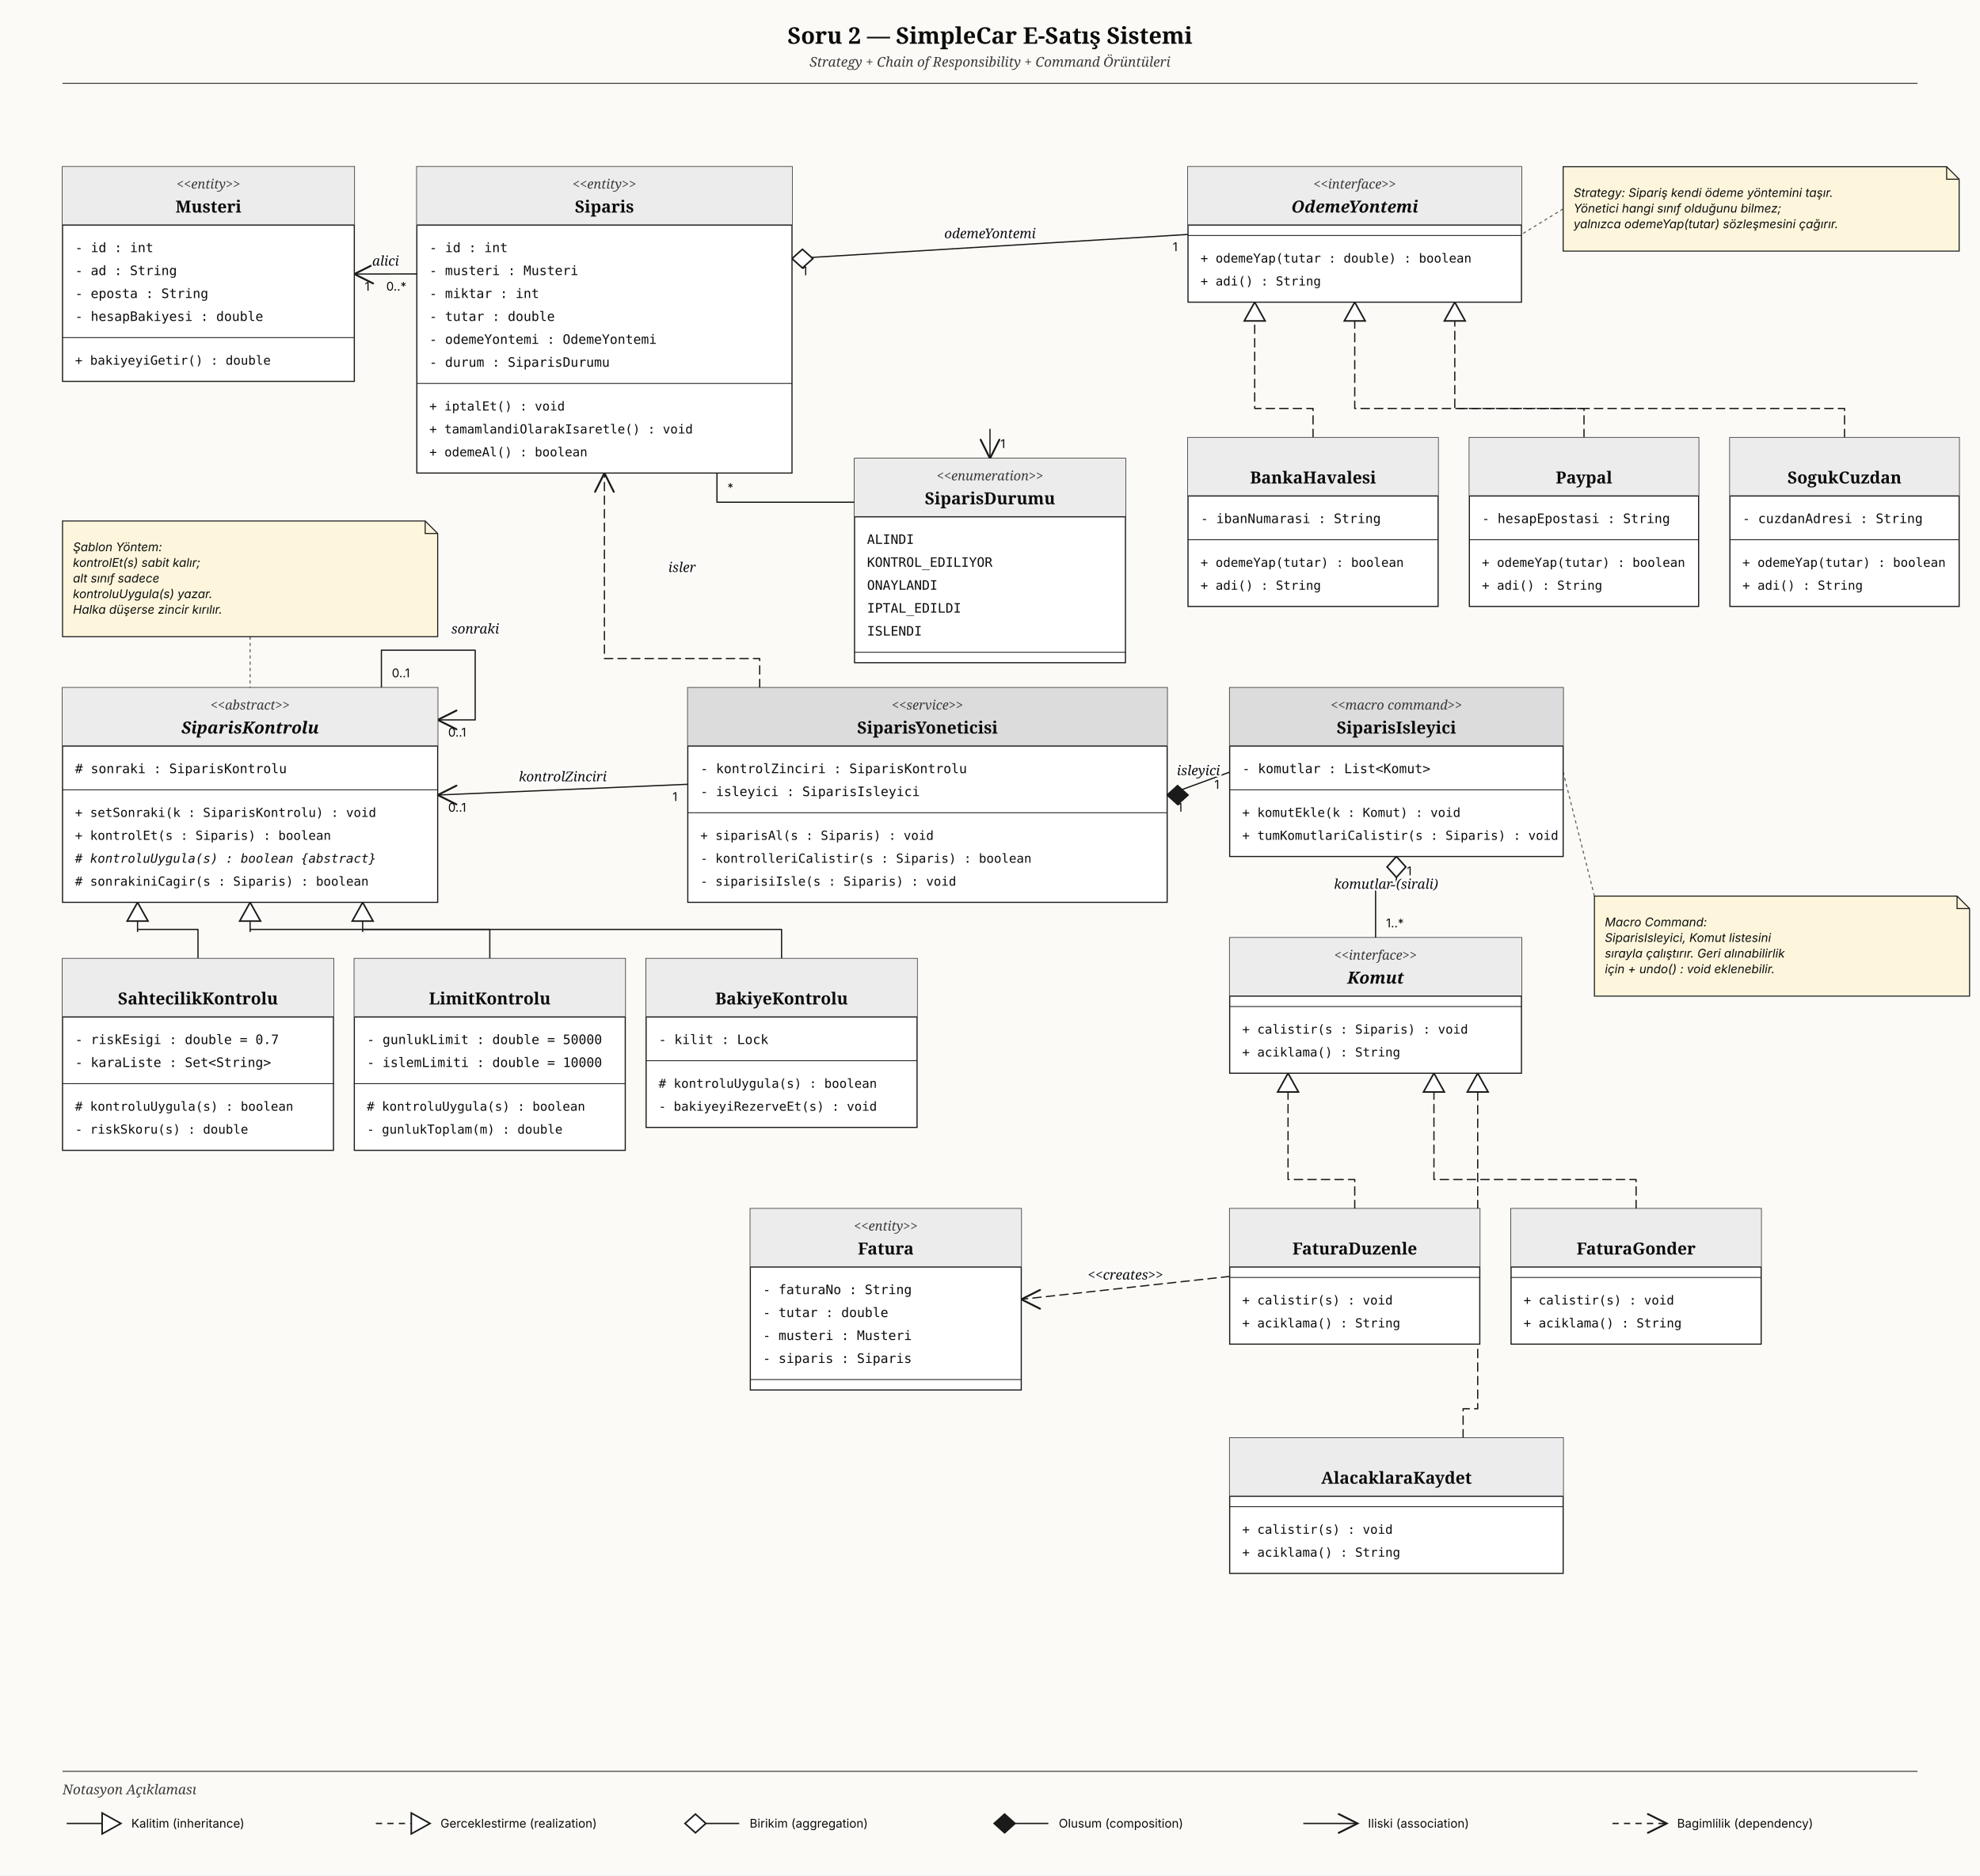
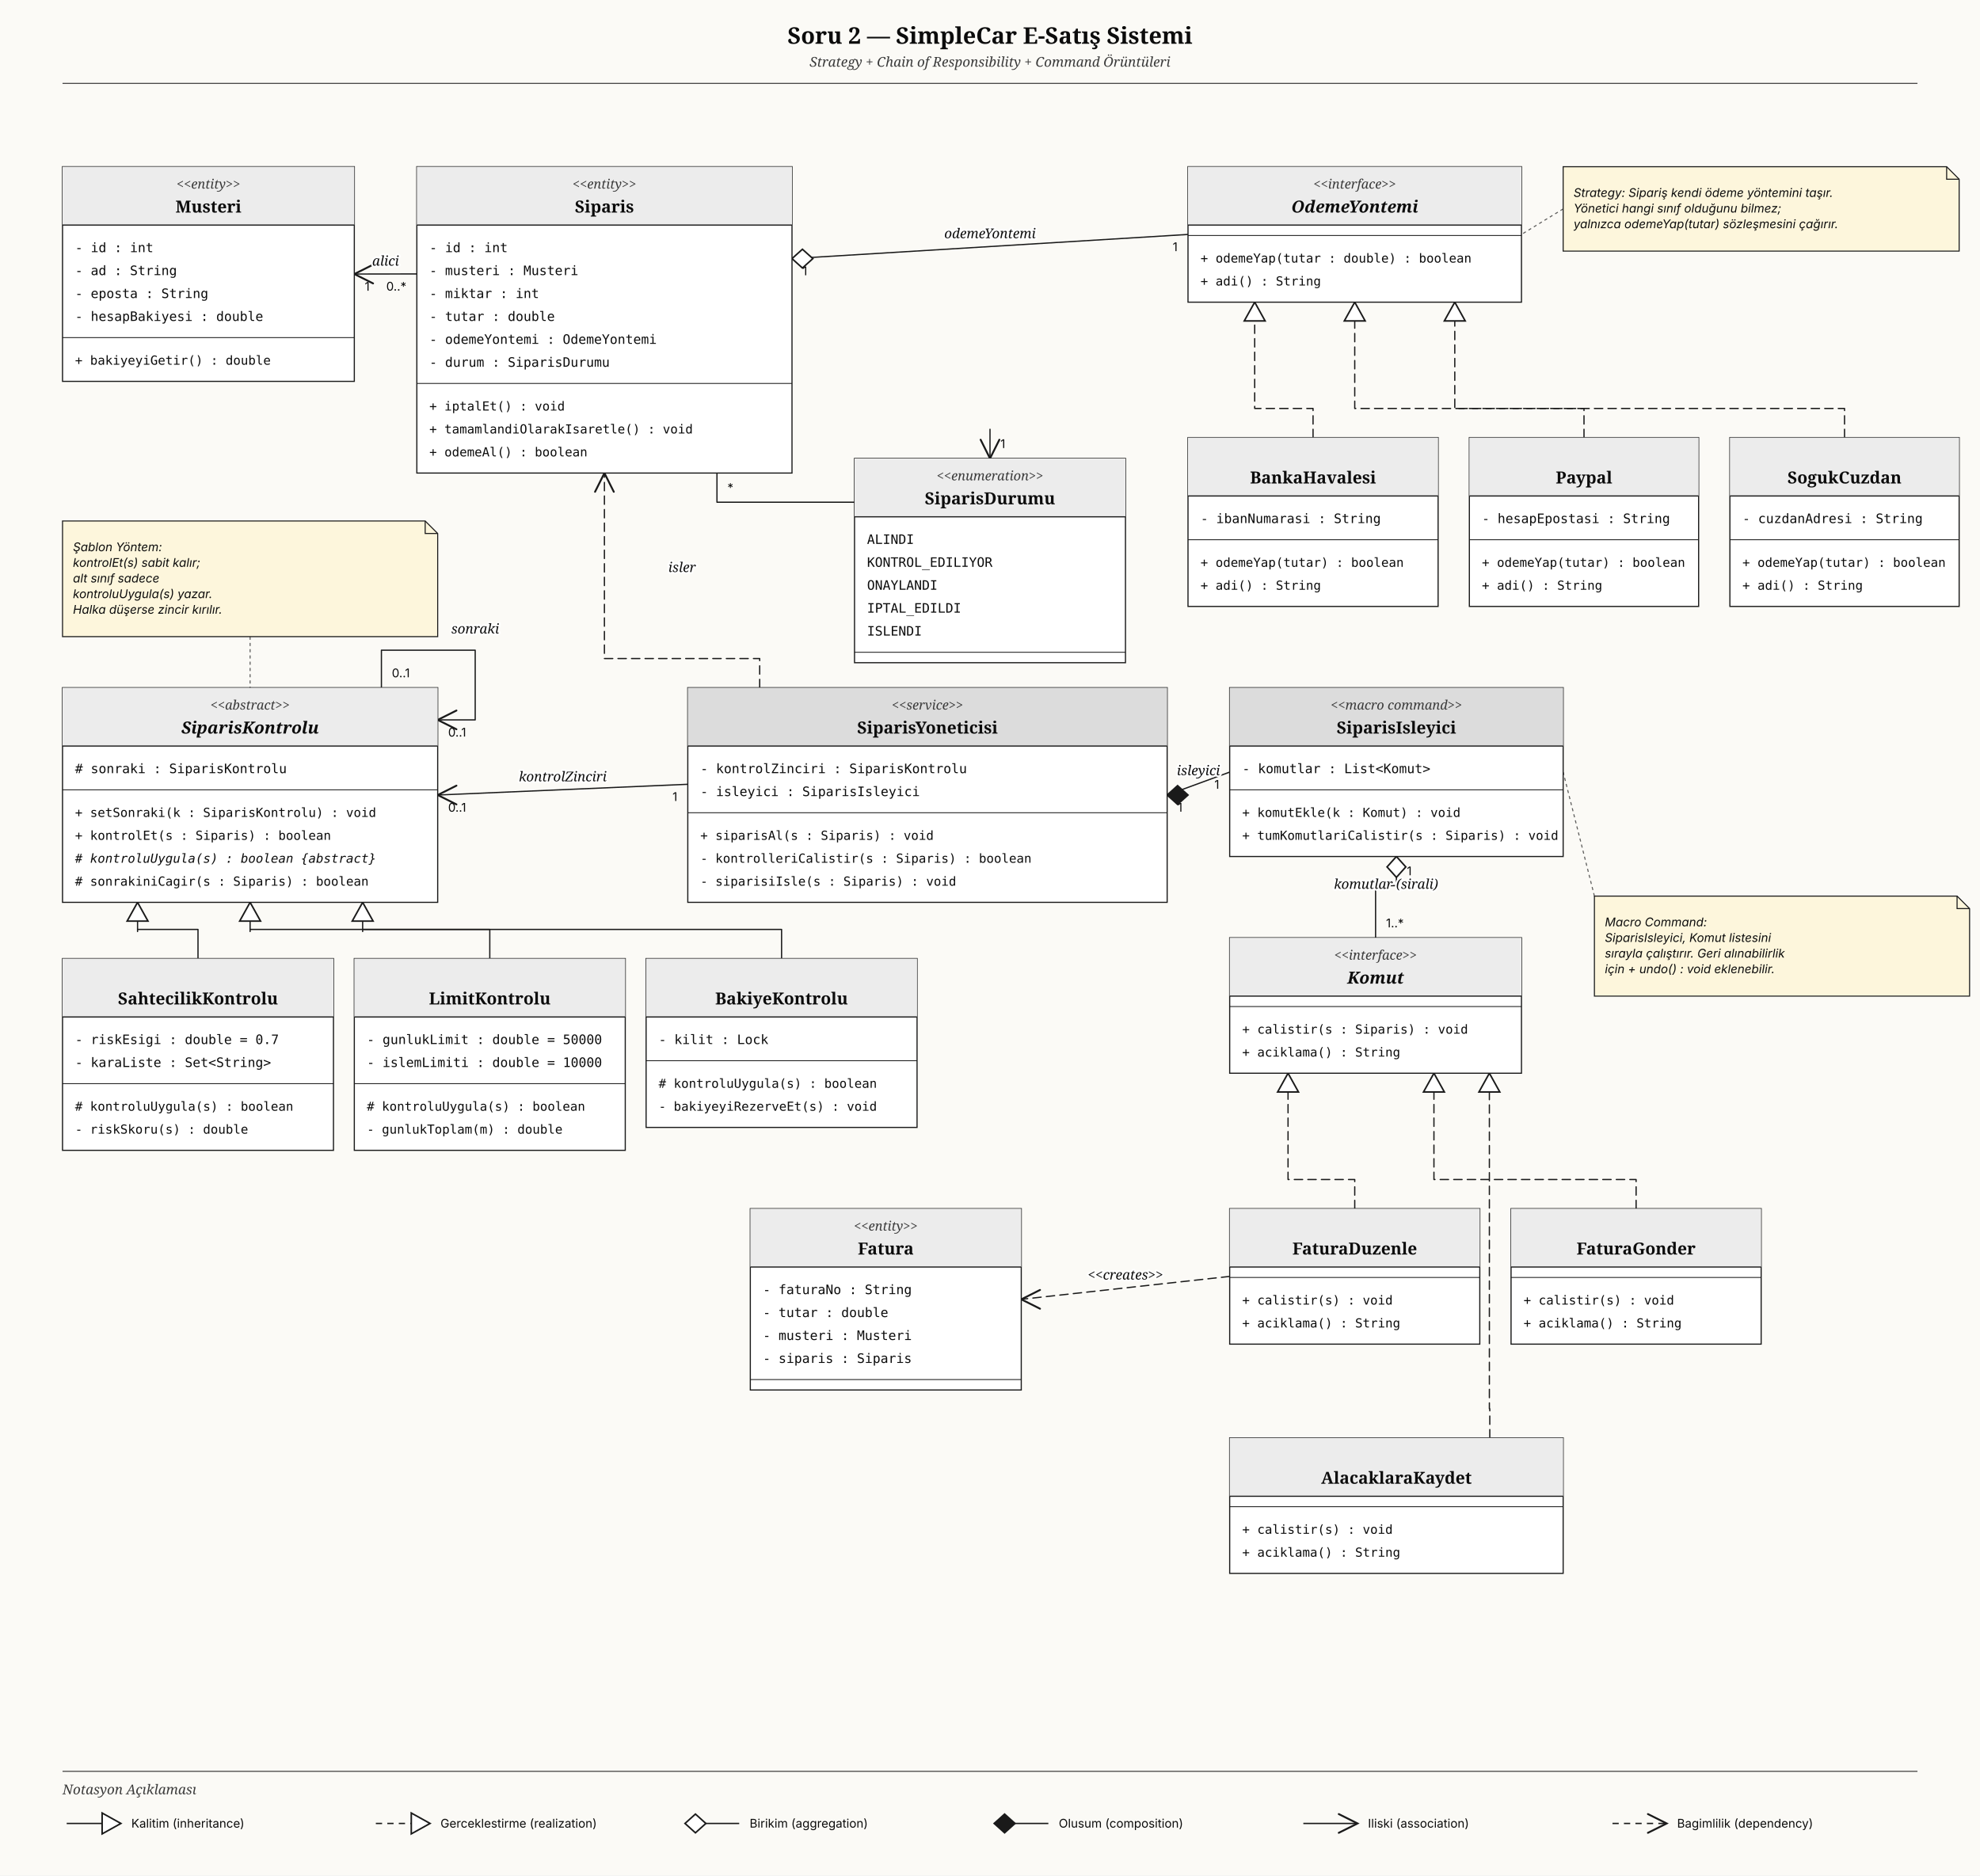
<svg xmlns="http://www.w3.org/2000/svg" viewBox="0 0 1900 1800" width="1900" height="1800">
  <rect width="1900" height="1800" fill="#fbfaf6" />
  <text x="950" y="42" text-anchor="middle" font-family="'EB Garamond','Georgia','Cambria',serif" font-size="22" font-weight="700" fill="#0c0c0c">
      Soru 2 — SimpleCar E-Satış Sistemi
    </text>
  <text x="950" y="64" text-anchor="middle" font-family="'EB Garamond','Georgia','Cambria',serif" font-size="13" font-style="italic" fill="#3a3a3a">
      Strategy + Chain of Responsibility + Command Örüntüleri
    </text>
  <line x1="60" y1="80" x2="1840" y2="80" stroke="#1a1a1a" stroke-width="0.8" />
  <g class="rel-association">
    <path d="M 400 262.9 L 340 263" fill="none" stroke="#1a1a1a" stroke-width="1.2" stroke-linejoin="round" stroke-linecap="round" />
    <polyline points="358,254 340,263 358,272" fill="none" stroke="#1a1a1a" stroke-width="1.8" stroke-linejoin="miter" stroke-linecap="round" />
    <text x="390" y="278.9" text-anchor="end" font-family="'Inter','Helvetica Neue','Segoe UI',Arial,sans-serif" font-size="11.5" fill="#0c0c0c">0..*</text>
    <text x="350" y="279" text-anchor="start" font-family="'Inter','Helvetica Neue','Segoe UI',Arial,sans-serif" font-size="11.5" fill="#0c0c0c">1</text>
    <g>
      <text x="370" y="254.95" text-anchor="middle" font-family="'EB Garamond','Georgia','Cambria',serif" font-size="13" font-style="italic" fill="#0c0c0c" paint-order="stroke" stroke="#ffffff" stroke-width="3.5" stroke-linejoin="round">
        alici
      </text>
    </g>
  </g>
  <g class="rel-association">
    <path d="M 688 454 L 688 482 L 950 482 L 950 412 L 950 440" fill="none" stroke="#1a1a1a" stroke-width="1.2" stroke-linejoin="round" stroke-linecap="round" />
    <polyline points="941,422 950,440 959,422" fill="none" stroke="#1a1a1a" stroke-width="1.8" stroke-linejoin="miter" stroke-linecap="round" />
    <text x="698" y="472" text-anchor="start" font-family="'Inter','Helvetica Neue','Segoe UI',Arial,sans-serif" font-size="11.5" fill="#0c0c0c">*</text>
    <text x="960" y="430" text-anchor="start" font-family="'Inter','Helvetica Neue','Segoe UI',Arial,sans-serif" font-size="11.5" fill="#0c0c0c">1</text>
  </g>
  <g class="rel-aggregation">
    <path d="M 760 248.2 L 1140 225" fill="none" stroke="#1a1a1a" stroke-width="1.2" stroke-linejoin="round" stroke-linecap="round" />
    <polygon points="760,248.2 770,239.2 780,248.2 770,257.2" fill="#ffffff" stroke="#1a1a1a" stroke-width="1.5" stroke-linejoin="miter" />
    <text x="770" y="264.2" text-anchor="start" font-family="'Inter','Helvetica Neue','Segoe UI',Arial,sans-serif" font-size="11.5" fill="#0c0c0c">1</text>
    <text x="1130" y="241" text-anchor="end" font-family="'Inter','Helvetica Neue','Segoe UI',Arial,sans-serif" font-size="11.5" fill="#0c0c0c">1</text>
    <g>
      <text x="950" y="228.6" text-anchor="middle" font-family="'EB Garamond','Georgia','Cambria',serif" font-size="13" font-style="italic" fill="#0c0c0c" paint-order="stroke" stroke="#ffffff" stroke-width="3.5" stroke-linejoin="round">
        odemeYontemi
      </text>
    </g>
  </g>
  <g class="rel-realization">
    <path d="M 1260 420 L 1260 392 L 1204 392 L 1204 318 L 1204 290" fill="none" stroke="#1a1a1a" stroke-width="1.2" stroke-dasharray="8,5" stroke-linejoin="round" stroke-linecap="round" />
    <polygon points="1204,290 1214,308 1194,308" fill="#ffffff" stroke="#1a1a1a" stroke-width="1.5" stroke-linejoin="miter" />
  </g>
  <g class="rel-realization">
    <path d="M 1520 420 L 1520 392 L 1300 392 L 1300 318 L 1300 290" fill="none" stroke="#1a1a1a" stroke-width="1.2" stroke-dasharray="8,5" stroke-linejoin="round" stroke-linecap="round" />
    <polygon points="1300,290 1310,308 1290,308" fill="#ffffff" stroke="#1a1a1a" stroke-width="1.5" stroke-linejoin="miter" />
  </g>
  <g class="rel-realization">
    <path d="M 1770 420 L 1770 392 L 1396 392 L 1396 318 L 1396 290" fill="none" stroke="#1a1a1a" stroke-width="1.2" stroke-dasharray="8,5" stroke-linejoin="round" stroke-linecap="round" />
    <polygon points="1396,290 1406,308 1386,308" fill="#ffffff" stroke="#1a1a1a" stroke-width="1.5" stroke-linejoin="miter" />
  </g>
  <g class="rel-association">
    <path d="M 660 752.7 L 420 763" fill="none" stroke="#1a1a1a" stroke-width="1.2" stroke-linejoin="round" stroke-linecap="round" />
    <polyline points="438,754 420,763 438,772" fill="none" stroke="#1a1a1a" stroke-width="1.8" stroke-linejoin="miter" stroke-linecap="round" />
    <text x="650" y="768.7" text-anchor="end" font-family="'Inter','Helvetica Neue','Segoe UI',Arial,sans-serif" font-size="11.5" fill="#0c0c0c">1</text>
    <text x="430" y="779" text-anchor="start" font-family="'Inter','Helvetica Neue','Segoe UI',Arial,sans-serif" font-size="11.5" fill="#0c0c0c">0..1</text>
    <g>
      <text x="540" y="749.85" text-anchor="middle" font-family="'EB Garamond','Georgia','Cambria',serif" font-size="13" font-style="italic" fill="#0c0c0c" paint-order="stroke" stroke="#ffffff" stroke-width="3.5" stroke-linejoin="round">
        kontrolZinciri
      </text>
    </g>
  </g>
  <g class="rel-composition">
    <path d="M 1120 763 L 1180 741" fill="none" stroke="#1a1a1a" stroke-width="1.2" stroke-linejoin="round" stroke-linecap="round" />
    <polygon points="1120,763 1130,754 1140,763 1130,772" fill="#1a1a1a" stroke="#1a1a1a" stroke-width="1.5" stroke-linejoin="miter" />
    <text x="1130" y="779" text-anchor="start" font-family="'Inter','Helvetica Neue','Segoe UI',Arial,sans-serif" font-size="11.5" fill="#0c0c0c">1</text>
    <text x="1170" y="757" text-anchor="end" font-family="'Inter','Helvetica Neue','Segoe UI',Arial,sans-serif" font-size="11.5" fill="#0c0c0c">1</text>
    <g>
      <text x="1150" y="744" text-anchor="middle" font-family="'EB Garamond','Georgia','Cambria',serif" font-size="13" font-style="italic" fill="#0c0c0c" paint-order="stroke" stroke="#ffffff" stroke-width="3.5" stroke-linejoin="round">
        isleyici
      </text>
    </g>
  </g>
  <g class="rel-dependency">
    <path d="M 729 660 L 729 632 L 580 632 L 580 482 L 580 454" fill="none" stroke="#1a1a1a" stroke-width="1.2" stroke-dasharray="8,5" stroke-linejoin="round" stroke-linecap="round" />
    <polyline points="589,472 580,454 571,472" fill="none" stroke="#1a1a1a" stroke-width="1.8" stroke-linejoin="miter" stroke-linecap="round" />
    <g>
      <text x="654.5" y="549" text-anchor="middle" font-family="'EB Garamond','Georgia','Cambria',serif" font-size="13" font-style="italic" fill="#0c0c0c" paint-order="stroke" stroke="#ffffff" stroke-width="3.5" stroke-linejoin="round">
        isler
      </text>
    </g>
  </g>
  <g class="rel-association">
    <path d="M 366 660 L 366 624 L 456 624 L 456 690.9 L 420 690.9" fill="none" stroke="#1a1a1a" stroke-width="1.2" stroke-linejoin="round" stroke-linecap="round" />
    <polyline points="438,681.9 420,690.9 438,699.9" fill="none" stroke="#1a1a1a" stroke-width="1.8" stroke-linejoin="miter" stroke-linecap="round" />
    <text x="376" y="650" text-anchor="start" font-family="'Inter','Helvetica Neue','Segoe UI',Arial,sans-serif" font-size="11.5" fill="#0c0c0c">0..1</text>
    <text x="430" y="706.9" text-anchor="start" font-family="'Inter','Helvetica Neue','Segoe UI',Arial,sans-serif" font-size="11.5" fill="#0c0c0c">0..1</text>
    <g>
      <text x="456" y="608" text-anchor="middle" font-family="'EB Garamond','Georgia','Cambria',serif" font-size="13" font-style="italic" fill="#0c0c0c" paint-order="stroke" stroke="#ffffff" stroke-width="3.5" stroke-linejoin="round">
        sonraki
      </text>
    </g>
  </g>
  <g class="rel-inheritance">
    <path d="M 190 920 L 190 892 L 132 892 L 132 894 L 132 866" fill="none" stroke="#1a1a1a" stroke-width="1.2" stroke-linejoin="round" stroke-linecap="round" />
    <polygon points="132,866 142,884 122,884" fill="#ffffff" stroke="#1a1a1a" stroke-width="1.5" stroke-linejoin="miter" />
  </g>
  <g class="rel-inheritance">
    <path d="M 470 920 L 470 892 L 240 892 L 240 894 L 240 866" fill="none" stroke="#1a1a1a" stroke-width="1.2" stroke-linejoin="round" stroke-linecap="round" />
    <polygon points="240,866 250,884 230,884" fill="#ffffff" stroke="#1a1a1a" stroke-width="1.5" stroke-linejoin="miter" />
  </g>
  <g class="rel-inheritance">
    <path d="M 750 920 L 750 892 L 348 892 L 348 894 L 348 866" fill="none" stroke="#1a1a1a" stroke-width="1.2" stroke-linejoin="round" stroke-linecap="round" />
    <polygon points="348,866 358,884 338,884" fill="#ffffff" stroke="#1a1a1a" stroke-width="1.5" stroke-linejoin="miter" />
  </g>
  <g class="rel-aggregation">
    <path d="M 1340 822 L 1340 850 L 1320 850 L 1320 872 L 1320 900" fill="none" stroke="#1a1a1a" stroke-width="1.2" stroke-linejoin="round" stroke-linecap="round" />
    <polygon points="1340,822 1349,832 1340,842 1331,832" fill="#ffffff" stroke="#1a1a1a" stroke-width="1.5" stroke-linejoin="miter" />
    <text x="1350" y="840" text-anchor="start" font-family="'Inter','Helvetica Neue','Segoe UI',Arial,sans-serif" font-size="11.5" fill="#0c0c0c">1</text>
    <text x="1330" y="890" text-anchor="start" font-family="'Inter','Helvetica Neue','Segoe UI',Arial,sans-serif" font-size="11.5" fill="#0c0c0c">1..*</text>
    <g>
      <text x="1330" y="853" text-anchor="middle" font-family="'EB Garamond','Georgia','Cambria',serif" font-size="13" font-style="italic" fill="#0c0c0c" paint-order="stroke" stroke="#ffffff" stroke-width="3.5" stroke-linejoin="round">
        komutlar (sirali)
      </text>
    </g>
  </g>
  <g class="rel-realization">
    <path d="M 1300 1160 L 1300 1132 L 1236 1132 L 1236 1058 L 1236 1030" fill="none" stroke="#1a1a1a" stroke-width="1.2" stroke-dasharray="8,5" stroke-linejoin="round" stroke-linecap="round" />
    <polygon points="1236,1030 1246,1048 1226,1048" fill="#ffffff" stroke="#1a1a1a" stroke-width="1.5" stroke-linejoin="miter" />
  </g>
  <g class="rel-realization">
    <path d="M 1570 1160 L 1570 1132 L 1376 1132 L 1376 1058 L 1376 1030" fill="none" stroke="#1a1a1a" stroke-width="1.2" stroke-dasharray="8,5" stroke-linejoin="round" stroke-linecap="round" />
    <polygon points="1376,1030 1386,1048 1366,1048" fill="#ffffff" stroke="#1a1a1a" stroke-width="1.5" stroke-linejoin="miter" />
  </g>
  <g class="rel-realization">
-     <path d="M 1404 1380 L 1404 1352 L 1418 1352 L 1418 1058 L 1418 1030" fill="none" stroke="#1a1a1a" stroke-width="1.2" stroke-dasharray="8,5" stroke-linejoin="round" stroke-linecap="round" />
-     <polygon points="1418,1030 1428,1048 1408,1048" fill="#ffffff" stroke="#1a1a1a" stroke-width="1.5" stroke-linejoin="miter" />
+     <path d="M 1429.6 1380 L 1429.6 1352 L 1429.2 1352 L 1429.2 1058 L 1429.2 1030" fill="none" stroke="#1a1a1a" stroke-width="1.2" stroke-dasharray="8,5" stroke-linejoin="round" stroke-linecap="round" />
+     <polygon points="1429.2,1030 1439.2,1048 1419.2,1048" fill="#ffffff" stroke="#1a1a1a" stroke-width="1.5" stroke-linejoin="miter" />
  </g>
  <g class="rel-dependency">
    <path d="M 1180 1225 L 980 1247" fill="none" stroke="#1a1a1a" stroke-width="1.2" stroke-dasharray="8,5" stroke-linejoin="round" stroke-linecap="round" />
    <polyline points="998,1238 980,1247 998,1256" fill="none" stroke="#1a1a1a" stroke-width="1.8" stroke-linejoin="miter" stroke-linecap="round" />
    <g>
      <text x="1080" y="1228" text-anchor="middle" font-family="'EB Garamond','Georgia','Cambria',serif" font-size="13" font-style="italic" fill="#0c0c0c" paint-order="stroke" stroke="#ffffff" stroke-width="3.5" stroke-linejoin="round">
        &lt;&lt;creates&gt;&gt;
      </text>
    </g>
  </g>
  <g class="cls-Musteri">
    <rect x="60" y="160" width="280" height="206" fill="#ffffff" stroke="#1a1a1a" stroke-width="1.1" />
    <rect x="60" y="160" width="280" height="56" fill="#ececec" stroke="none" />
    <line x1="60" y1="216" x2="340" y2="216" stroke="#1a1a1a" stroke-width="1.1" />
    <text x="200" y="181" text-anchor="middle" font-family="'EB Garamond','Georgia','Cambria',serif" font-style="italic" font-size="12.5" fill="#3a3a3a">
      &lt;&lt;entity&gt;&gt;
    </text>
    <text x="200" y="204" text-anchor="middle" font-family="'EB Garamond','Georgia','Cambria',serif" font-weight="700" font-size="16" fill="#0c0c0c">
    Musteri
  </text>
    <text x="72" y="242" font-family="'JetBrains Mono','SFMono-Regular','Consolas',Menlo,monospace" font-size="12.5" fill="#0c0c0c">- id : int</text>
    <text x="72" y="264" font-family="'JetBrains Mono','SFMono-Regular','Consolas',Menlo,monospace" font-size="12.5" fill="#0c0c0c">- ad : String</text>
    <text x="72" y="286" font-family="'JetBrains Mono','SFMono-Regular','Consolas',Menlo,monospace" font-size="12.5" fill="#0c0c0c">- eposta : String</text>
    <text x="72" y="308" font-family="'JetBrains Mono','SFMono-Regular','Consolas',Menlo,monospace" font-size="12.5" fill="#0c0c0c">- hesapBakiyesi : double</text>
    <line x1="60" y1="324" x2="340" y2="324" stroke="#1a1a1a" stroke-width="0.8" />
    <text x="72" y="350" font-family="'JetBrains Mono','SFMono-Regular','Consolas',Menlo,monospace" font-size="12" fill="#0c0c0c">+ bakiyeyiGetir() : double</text>
  </g>
  <g class="cls-Siparis">
    <rect x="400" y="160" width="360" height="294" fill="#ffffff" stroke="#1a1a1a" stroke-width="1.1" />
    <rect x="400" y="160" width="360" height="56" fill="#ececec" stroke="none" />
    <line x1="400" y1="216" x2="760" y2="216" stroke="#1a1a1a" stroke-width="1.1" />
    <text x="580" y="181" text-anchor="middle" font-family="'EB Garamond','Georgia','Cambria',serif" font-style="italic" font-size="12.5" fill="#3a3a3a">
      &lt;&lt;entity&gt;&gt;
    </text>
    <text x="580" y="204" text-anchor="middle" font-family="'EB Garamond','Georgia','Cambria',serif" font-weight="700" font-size="16" fill="#0c0c0c">
    Siparis
  </text>
    <text x="412" y="242" font-family="'JetBrains Mono','SFMono-Regular','Consolas',Menlo,monospace" font-size="12.5" fill="#0c0c0c">- id : int</text>
    <text x="412" y="264" font-family="'JetBrains Mono','SFMono-Regular','Consolas',Menlo,monospace" font-size="12.5" fill="#0c0c0c">- musteri : Musteri</text>
    <text x="412" y="286" font-family="'JetBrains Mono','SFMono-Regular','Consolas',Menlo,monospace" font-size="12.5" fill="#0c0c0c">- miktar : int</text>
    <text x="412" y="308" font-family="'JetBrains Mono','SFMono-Regular','Consolas',Menlo,monospace" font-size="12.5" fill="#0c0c0c">- tutar : double</text>
    <text x="412" y="330" font-family="'JetBrains Mono','SFMono-Regular','Consolas',Menlo,monospace" font-size="12.5" fill="#0c0c0c">- odemeYontemi : OdemeYontemi</text>
    <text x="412" y="352" font-family="'JetBrains Mono','SFMono-Regular','Consolas',Menlo,monospace" font-size="12.5" fill="#0c0c0c">- durum : SiparisDurumu</text>
    <line x1="400" y1="368" x2="760" y2="368" stroke="#1a1a1a" stroke-width="0.8" />
    <text x="412" y="394" font-family="'JetBrains Mono','SFMono-Regular','Consolas',Menlo,monospace" font-size="12" fill="#0c0c0c">+ iptalEt() : void</text>
    <text x="412" y="416" font-family="'JetBrains Mono','SFMono-Regular','Consolas',Menlo,monospace" font-size="12" fill="#0c0c0c">+ tamamlandiOlarakIsaretle() : void</text>
    <text x="412" y="438" font-family="'JetBrains Mono','SFMono-Regular','Consolas',Menlo,monospace" font-size="12" fill="#0c0c0c">+ odemeAl() : boolean</text>
  </g>
  <g class="cls-SiparisDurumu">
    <rect x="820" y="440" width="260" height="196" fill="#ffffff" stroke="#1a1a1a" stroke-width="1.1" />
    <rect x="820" y="440" width="260" height="56" fill="#ececec" stroke="none" />
    <line x1="820" y1="496" x2="1080" y2="496" stroke="#1a1a1a" stroke-width="1.1" />
    <text x="950" y="461" text-anchor="middle" font-family="'EB Garamond','Georgia','Cambria',serif" font-style="italic" font-size="12.5" fill="#3a3a3a">
      &lt;&lt;enumeration&gt;&gt;
    </text>
    <text x="950" y="484" text-anchor="middle" font-family="'EB Garamond','Georgia','Cambria',serif" font-weight="700" font-size="16" fill="#0c0c0c">
    SiparisDurumu
  </text>
    <text x="832" y="522" font-family="'JetBrains Mono','SFMono-Regular','Consolas',Menlo,monospace" font-size="12.5" fill="#0c0c0c">ALINDI</text>
    <text x="832" y="544" font-family="'JetBrains Mono','SFMono-Regular','Consolas',Menlo,monospace" font-size="12.5" fill="#0c0c0c">KONTROL_EDILIYOR</text>
    <text x="832" y="566" font-family="'JetBrains Mono','SFMono-Regular','Consolas',Menlo,monospace" font-size="12.5" fill="#0c0c0c">ONAYLANDI</text>
    <text x="832" y="588" font-family="'JetBrains Mono','SFMono-Regular','Consolas',Menlo,monospace" font-size="12.5" fill="#0c0c0c">IPTAL_EDILDI</text>
    <text x="832" y="610" font-family="'JetBrains Mono','SFMono-Regular','Consolas',Menlo,monospace" font-size="12.5" fill="#0c0c0c">ISLENDI</text>
    <line x1="820" y1="626" x2="1080" y2="626" stroke="#1a1a1a" stroke-width="0.8" />
  </g>
  <g class="cls-OdemeYontemi">
    <rect x="1140" y="160" width="320" height="130" fill="#ffffff" stroke="#1a1a1a" stroke-width="1.1" />
    <rect x="1140" y="160" width="320" height="56" fill="#ececec" stroke="none" />
    <line x1="1140" y1="216" x2="1460" y2="216" stroke="#1a1a1a" stroke-width="1.1" />
    <text x="1300" y="181" text-anchor="middle" font-family="'EB Garamond','Georgia','Cambria',serif" font-style="italic" font-size="12.5" fill="#3a3a3a">
      &lt;&lt;interface&gt;&gt;
    </text>
    <text x="1300" y="204" text-anchor="middle" font-family="'EB Garamond','Georgia','Cambria',serif" font-weight="700" font-size="16" font-style="italic" fill="#0c0c0c">
    OdemeYontemi
  </text>
    <line x1="1140" y1="226" x2="1460" y2="226" stroke="#1a1a1a" stroke-width="0.8" />
    <text x="1152" y="252" font-family="'JetBrains Mono','SFMono-Regular','Consolas',Menlo,monospace" font-size="12" fill="#0c0c0c">+ odemeYap(tutar : double) : boolean</text>
    <text x="1152" y="274" font-family="'JetBrains Mono','SFMono-Regular','Consolas',Menlo,monospace" font-size="12" fill="#0c0c0c">+ adi() : String</text>
  </g>
  <g class="cls-BankaHavalesi">
    <rect x="1140" y="420" width="240" height="162" fill="#ffffff" stroke="#1a1a1a" stroke-width="1.1" />
    <rect x="1140" y="420" width="240" height="56" fill="#ececec" stroke="none" />
    <line x1="1140" y1="476" x2="1380" y2="476" stroke="#1a1a1a" stroke-width="1.1" />
    <text x="1260" y="464" text-anchor="middle" font-family="'EB Garamond','Georgia','Cambria',serif" font-weight="700" font-size="16" fill="#0c0c0c">
    BankaHavalesi
  </text>
    <text x="1152" y="502" font-family="'JetBrains Mono','SFMono-Regular','Consolas',Menlo,monospace" font-size="12.5" fill="#0c0c0c">- ibanNumarasi : String</text>
    <line x1="1140" y1="518" x2="1380" y2="518" stroke="#1a1a1a" stroke-width="0.8" />
    <text x="1152" y="544" font-family="'JetBrains Mono','SFMono-Regular','Consolas',Menlo,monospace" font-size="12" fill="#0c0c0c">+ odemeYap(tutar) : boolean</text>
    <text x="1152" y="566" font-family="'JetBrains Mono','SFMono-Regular','Consolas',Menlo,monospace" font-size="12" fill="#0c0c0c">+ adi() : String</text>
  </g>
  <g class="cls-Paypal">
    <rect x="1410" y="420" width="220" height="162" fill="#ffffff" stroke="#1a1a1a" stroke-width="1.1" />
    <rect x="1410" y="420" width="220" height="56" fill="#ececec" stroke="none" />
    <line x1="1410" y1="476" x2="1630" y2="476" stroke="#1a1a1a" stroke-width="1.1" />
    <text x="1520" y="464" text-anchor="middle" font-family="'EB Garamond','Georgia','Cambria',serif" font-weight="700" font-size="16" fill="#0c0c0c">
    Paypal
  </text>
    <text x="1422" y="502" font-family="'JetBrains Mono','SFMono-Regular','Consolas',Menlo,monospace" font-size="12.5" fill="#0c0c0c">- hesapEpostasi : String</text>
    <line x1="1410" y1="518" x2="1630" y2="518" stroke="#1a1a1a" stroke-width="0.8" />
    <text x="1422" y="544" font-family="'JetBrains Mono','SFMono-Regular','Consolas',Menlo,monospace" font-size="12" fill="#0c0c0c">+ odemeYap(tutar) : boolean</text>
    <text x="1422" y="566" font-family="'JetBrains Mono','SFMono-Regular','Consolas',Menlo,monospace" font-size="12" fill="#0c0c0c">+ adi() : String</text>
  </g>
  <g class="cls-SogukCuzdan">
    <rect x="1660" y="420" width="220" height="162" fill="#ffffff" stroke="#1a1a1a" stroke-width="1.1" />
    <rect x="1660" y="420" width="220" height="56" fill="#ececec" stroke="none" />
    <line x1="1660" y1="476" x2="1880" y2="476" stroke="#1a1a1a" stroke-width="1.1" />
    <text x="1770" y="464" text-anchor="middle" font-family="'EB Garamond','Georgia','Cambria',serif" font-weight="700" font-size="16" fill="#0c0c0c">
    SogukCuzdan
  </text>
    <text x="1672" y="502" font-family="'JetBrains Mono','SFMono-Regular','Consolas',Menlo,monospace" font-size="12.5" fill="#0c0c0c">- cuzdanAdresi : String</text>
    <line x1="1660" y1="518" x2="1880" y2="518" stroke="#1a1a1a" stroke-width="0.8" />
    <text x="1672" y="544" font-family="'JetBrains Mono','SFMono-Regular','Consolas',Menlo,monospace" font-size="12" fill="#0c0c0c">+ odemeYap(tutar) : boolean</text>
    <text x="1672" y="566" font-family="'JetBrains Mono','SFMono-Regular','Consolas',Menlo,monospace" font-size="12" fill="#0c0c0c">+ adi() : String</text>
  </g>
  <g class="cls-SiparisYoneticisi">
    <rect x="660" y="660" width="460" height="206" fill="#ffffff" stroke="#1a1a1a" stroke-width="1.1" />
    <rect x="660" y="660" width="460" height="56" fill="#dcdcdc" stroke="none" />
    <line x1="660" y1="716" x2="1120" y2="716" stroke="#1a1a1a" stroke-width="1.1" />
    <text x="890" y="681" text-anchor="middle" font-family="'EB Garamond','Georgia','Cambria',serif" font-style="italic" font-size="12.5" fill="#3a3a3a">
      &lt;&lt;service&gt;&gt;
    </text>
    <text x="890" y="704" text-anchor="middle" font-family="'EB Garamond','Georgia','Cambria',serif" font-weight="700" font-size="16" fill="#0c0c0c">
    SiparisYoneticisi
  </text>
    <text x="672" y="742" font-family="'JetBrains Mono','SFMono-Regular','Consolas',Menlo,monospace" font-size="12.5" fill="#0c0c0c">- kontrolZinciri : SiparisKontrolu</text>
    <text x="672" y="764" font-family="'JetBrains Mono','SFMono-Regular','Consolas',Menlo,monospace" font-size="12.5" fill="#0c0c0c">- isleyici : SiparisIsleyici</text>
    <line x1="660" y1="780" x2="1120" y2="780" stroke="#1a1a1a" stroke-width="0.8" />
    <text x="672" y="806" font-family="'JetBrains Mono','SFMono-Regular','Consolas',Menlo,monospace" font-size="12" fill="#0c0c0c">+ siparisAl(s : Siparis) : void</text>
    <text x="672" y="828" font-family="'JetBrains Mono','SFMono-Regular','Consolas',Menlo,monospace" font-size="12" fill="#0c0c0c">- kontrolleriCalistir(s : Siparis) : boolean</text>
    <text x="672" y="850" font-family="'JetBrains Mono','SFMono-Regular','Consolas',Menlo,monospace" font-size="12" fill="#0c0c0c">- siparisiIsle(s : Siparis) : void</text>
  </g>
  <g class="cls-SiparisKontrolu">
    <rect x="60" y="660" width="360" height="206" fill="#ffffff" stroke="#1a1a1a" stroke-width="1.1" />
    <rect x="60" y="660" width="360" height="56" fill="#ececec" stroke="none" />
    <line x1="60" y1="716" x2="420" y2="716" stroke="#1a1a1a" stroke-width="1.1" />
    <text x="240" y="681" text-anchor="middle" font-family="'EB Garamond','Georgia','Cambria',serif" font-style="italic" font-size="12.5" fill="#3a3a3a">
      &lt;&lt;abstract&gt;&gt;
    </text>
    <text x="240" y="704" text-anchor="middle" font-family="'EB Garamond','Georgia','Cambria',serif" font-weight="700" font-size="16" font-style="italic" fill="#0c0c0c">
    SiparisKontrolu
  </text>
    <text x="72" y="742" font-family="'JetBrains Mono','SFMono-Regular','Consolas',Menlo,monospace" font-size="12.5" fill="#0c0c0c"># sonraki : SiparisKontrolu</text>
    <line x1="60" y1="758" x2="420" y2="758" stroke="#1a1a1a" stroke-width="0.8" />
    <text x="72" y="784" font-family="'JetBrains Mono','SFMono-Regular','Consolas',Menlo,monospace" font-size="12" fill="#0c0c0c">+ setSonraki(k : SiparisKontrolu) : void</text>
    <text x="72" y="806" font-family="'JetBrains Mono','SFMono-Regular','Consolas',Menlo,monospace" font-size="12" fill="#0c0c0c">+ kontrolEt(s : Siparis) : boolean</text>
    <text x="72" y="828" font-family="'JetBrains Mono','SFMono-Regular','Consolas',Menlo,monospace" font-size="12" font-style="italic" fill="#0c0c0c"># kontroluUygula(s) : boolean {abstract}</text>
    <text x="72" y="850" font-family="'JetBrains Mono','SFMono-Regular','Consolas',Menlo,monospace" font-size="12" fill="#0c0c0c"># sonrakiniCagir(s : Siparis) : boolean</text>
  </g>
  <g class="cls-SahtecilikKontrolu">
    <rect x="60" y="920" width="260" height="184" fill="#ffffff" stroke="#1a1a1a" stroke-width="1.1" />
    <rect x="60" y="920" width="260" height="56" fill="#ececec" stroke="none" />
    <line x1="60" y1="976" x2="320" y2="976" stroke="#1a1a1a" stroke-width="1.1" />
    <text x="190" y="964" text-anchor="middle" font-family="'EB Garamond','Georgia','Cambria',serif" font-weight="700" font-size="16" fill="#0c0c0c">
    SahtecilikKontrolu
  </text>
    <text x="72" y="1002" font-family="'JetBrains Mono','SFMono-Regular','Consolas',Menlo,monospace" font-size="12.5" fill="#0c0c0c">- riskEsigi : double = 0.7</text>
    <text x="72" y="1024" font-family="'JetBrains Mono','SFMono-Regular','Consolas',Menlo,monospace" font-size="12.5" fill="#0c0c0c">- karaListe : Set&lt;String&gt;</text>
    <line x1="60" y1="1040" x2="320" y2="1040" stroke="#1a1a1a" stroke-width="0.8" />
    <text x="72" y="1066" font-family="'JetBrains Mono','SFMono-Regular','Consolas',Menlo,monospace" font-size="12" fill="#0c0c0c"># kontroluUygula(s) : boolean</text>
    <text x="72" y="1088" font-family="'JetBrains Mono','SFMono-Regular','Consolas',Menlo,monospace" font-size="12" fill="#0c0c0c">- riskSkoru(s) : double</text>
  </g>
  <g class="cls-LimitKontrolu">
    <rect x="340" y="920" width="260" height="184" fill="#ffffff" stroke="#1a1a1a" stroke-width="1.1" />
    <rect x="340" y="920" width="260" height="56" fill="#ececec" stroke="none" />
    <line x1="340" y1="976" x2="600" y2="976" stroke="#1a1a1a" stroke-width="1.1" />
    <text x="470" y="964" text-anchor="middle" font-family="'EB Garamond','Georgia','Cambria',serif" font-weight="700" font-size="16" fill="#0c0c0c">
    LimitKontrolu
  </text>
    <text x="352" y="1002" font-family="'JetBrains Mono','SFMono-Regular','Consolas',Menlo,monospace" font-size="12.5" fill="#0c0c0c">- gunlukLimit : double = 50000</text>
    <text x="352" y="1024" font-family="'JetBrains Mono','SFMono-Regular','Consolas',Menlo,monospace" font-size="12.5" fill="#0c0c0c">- islemLimiti : double = 10000</text>
    <line x1="340" y1="1040" x2="600" y2="1040" stroke="#1a1a1a" stroke-width="0.8" />
    <text x="352" y="1066" font-family="'JetBrains Mono','SFMono-Regular','Consolas',Menlo,monospace" font-size="12" fill="#0c0c0c"># kontroluUygula(s) : boolean</text>
    <text x="352" y="1088" font-family="'JetBrains Mono','SFMono-Regular','Consolas',Menlo,monospace" font-size="12" fill="#0c0c0c">- gunlukToplam(m) : double</text>
  </g>
  <g class="cls-BakiyeKontrolu">
    <rect x="620" y="920" width="260" height="162" fill="#ffffff" stroke="#1a1a1a" stroke-width="1.1" />
    <rect x="620" y="920" width="260" height="56" fill="#ececec" stroke="none" />
    <line x1="620" y1="976" x2="880" y2="976" stroke="#1a1a1a" stroke-width="1.1" />
    <text x="750" y="964" text-anchor="middle" font-family="'EB Garamond','Georgia','Cambria',serif" font-weight="700" font-size="16" fill="#0c0c0c">
    BakiyeKontrolu
  </text>
    <text x="632" y="1002" font-family="'JetBrains Mono','SFMono-Regular','Consolas',Menlo,monospace" font-size="12.5" fill="#0c0c0c">- kilit : Lock</text>
    <line x1="620" y1="1018" x2="880" y2="1018" stroke="#1a1a1a" stroke-width="0.8" />
    <text x="632" y="1044" font-family="'JetBrains Mono','SFMono-Regular','Consolas',Menlo,monospace" font-size="12" fill="#0c0c0c"># kontroluUygula(s) : boolean</text>
    <text x="632" y="1066" font-family="'JetBrains Mono','SFMono-Regular','Consolas',Menlo,monospace" font-size="12" fill="#0c0c0c">- bakiyeyiRezerveEt(s) : void</text>
  </g>
  <g class="cls-Komut">
    <rect x="1180" y="900" width="280" height="130" fill="#ffffff" stroke="#1a1a1a" stroke-width="1.1" />
    <rect x="1180" y="900" width="280" height="56" fill="#ececec" stroke="none" />
    <line x1="1180" y1="956" x2="1460" y2="956" stroke="#1a1a1a" stroke-width="1.1" />
    <text x="1320" y="921" text-anchor="middle" font-family="'EB Garamond','Georgia','Cambria',serif" font-style="italic" font-size="12.5" fill="#3a3a3a">
      &lt;&lt;interface&gt;&gt;
    </text>
    <text x="1320" y="944" text-anchor="middle" font-family="'EB Garamond','Georgia','Cambria',serif" font-weight="700" font-size="16" font-style="italic" fill="#0c0c0c">
    Komut
  </text>
    <line x1="1180" y1="966" x2="1460" y2="966" stroke="#1a1a1a" stroke-width="0.8" />
    <text x="1192" y="992" font-family="'JetBrains Mono','SFMono-Regular','Consolas',Menlo,monospace" font-size="12" fill="#0c0c0c">+ calistir(s : Siparis) : void</text>
    <text x="1192" y="1014" font-family="'JetBrains Mono','SFMono-Regular','Consolas',Menlo,monospace" font-size="12" fill="#0c0c0c">+ aciklama() : String</text>
  </g>
  <g class="cls-SiparisIsleyici">
    <rect x="1180" y="660" width="320" height="162" fill="#ffffff" stroke="#1a1a1a" stroke-width="1.1" />
    <rect x="1180" y="660" width="320" height="56" fill="#dcdcdc" stroke="none" />
    <line x1="1180" y1="716" x2="1500" y2="716" stroke="#1a1a1a" stroke-width="1.1" />
    <text x="1340" y="681" text-anchor="middle" font-family="'EB Garamond','Georgia','Cambria',serif" font-style="italic" font-size="12.5" fill="#3a3a3a">
      &lt;&lt;macro command&gt;&gt;
    </text>
    <text x="1340" y="704" text-anchor="middle" font-family="'EB Garamond','Georgia','Cambria',serif" font-weight="700" font-size="16" fill="#0c0c0c">
    SiparisIsleyici
  </text>
    <text x="1192" y="742" font-family="'JetBrains Mono','SFMono-Regular','Consolas',Menlo,monospace" font-size="12.5" fill="#0c0c0c">- komutlar : List&lt;Komut&gt;</text>
    <line x1="1180" y1="758" x2="1500" y2="758" stroke="#1a1a1a" stroke-width="0.8" />
    <text x="1192" y="784" font-family="'JetBrains Mono','SFMono-Regular','Consolas',Menlo,monospace" font-size="12" fill="#0c0c0c">+ komutEkle(k : Komut) : void</text>
    <text x="1192" y="806" font-family="'JetBrains Mono','SFMono-Regular','Consolas',Menlo,monospace" font-size="12" fill="#0c0c0c">+ tumKomutlariCalistir(s : Siparis) : void</text>
  </g>
  <g class="cls-FaturaDuzenle">
    <rect x="1180" y="1160" width="240" height="130" fill="#ffffff" stroke="#1a1a1a" stroke-width="1.1" />
    <rect x="1180" y="1160" width="240" height="56" fill="#ececec" stroke="none" />
    <line x1="1180" y1="1216" x2="1420" y2="1216" stroke="#1a1a1a" stroke-width="1.1" />
    <text x="1300" y="1204" text-anchor="middle" font-family="'EB Garamond','Georgia','Cambria',serif" font-weight="700" font-size="16" fill="#0c0c0c">
    FaturaDuzenle
  </text>
    <line x1="1180" y1="1226" x2="1420" y2="1226" stroke="#1a1a1a" stroke-width="0.8" />
    <text x="1192" y="1252" font-family="'JetBrains Mono','SFMono-Regular','Consolas',Menlo,monospace" font-size="12" fill="#0c0c0c">+ calistir(s) : void</text>
    <text x="1192" y="1274" font-family="'JetBrains Mono','SFMono-Regular','Consolas',Menlo,monospace" font-size="12" fill="#0c0c0c">+ aciklama() : String</text>
  </g>
  <g class="cls-FaturaGonder">
    <rect x="1450" y="1160" width="240" height="130" fill="#ffffff" stroke="#1a1a1a" stroke-width="1.1" />
    <rect x="1450" y="1160" width="240" height="56" fill="#ececec" stroke="none" />
    <line x1="1450" y1="1216" x2="1690" y2="1216" stroke="#1a1a1a" stroke-width="1.1" />
    <text x="1570" y="1204" text-anchor="middle" font-family="'EB Garamond','Georgia','Cambria',serif" font-weight="700" font-size="16" fill="#0c0c0c">
    FaturaGonder
  </text>
    <line x1="1450" y1="1226" x2="1690" y2="1226" stroke="#1a1a1a" stroke-width="0.8" />
    <text x="1462" y="1252" font-family="'JetBrains Mono','SFMono-Regular','Consolas',Menlo,monospace" font-size="12" fill="#0c0c0c">+ calistir(s) : void</text>
    <text x="1462" y="1274" font-family="'JetBrains Mono','SFMono-Regular','Consolas',Menlo,monospace" font-size="12" fill="#0c0c0c">+ aciklama() : String</text>
  </g>
  <g class="cls-AlacaklaraKaydet">
    <rect x="1180" y="1380" width="320" height="130" fill="#ffffff" stroke="#1a1a1a" stroke-width="1.1" />
    <rect x="1180" y="1380" width="320" height="56" fill="#ececec" stroke="none" />
    <line x1="1180" y1="1436" x2="1500" y2="1436" stroke="#1a1a1a" stroke-width="1.1" />
    <text x="1340" y="1424" text-anchor="middle" font-family="'EB Garamond','Georgia','Cambria',serif" font-weight="700" font-size="16" fill="#0c0c0c">
    AlacaklaraKaydet
  </text>
    <line x1="1180" y1="1446" x2="1500" y2="1446" stroke="#1a1a1a" stroke-width="0.8" />
    <text x="1192" y="1472" font-family="'JetBrains Mono','SFMono-Regular','Consolas',Menlo,monospace" font-size="12" fill="#0c0c0c">+ calistir(s) : void</text>
    <text x="1192" y="1494" font-family="'JetBrains Mono','SFMono-Regular','Consolas',Menlo,monospace" font-size="12" fill="#0c0c0c">+ aciklama() : String</text>
  </g>
  <g class="cls-Fatura">
    <rect x="720" y="1160" width="260" height="174" fill="#ffffff" stroke="#1a1a1a" stroke-width="1.1" />
    <rect x="720" y="1160" width="260" height="56" fill="#ececec" stroke="none" />
    <line x1="720" y1="1216" x2="980" y2="1216" stroke="#1a1a1a" stroke-width="1.1" />
    <text x="850" y="1181" text-anchor="middle" font-family="'EB Garamond','Georgia','Cambria',serif" font-style="italic" font-size="12.5" fill="#3a3a3a">
      &lt;&lt;entity&gt;&gt;
    </text>
    <text x="850" y="1204" text-anchor="middle" font-family="'EB Garamond','Georgia','Cambria',serif" font-weight="700" font-size="16" fill="#0c0c0c">
    Fatura
  </text>
    <text x="732" y="1242" font-family="'JetBrains Mono','SFMono-Regular','Consolas',Menlo,monospace" font-size="12.5" fill="#0c0c0c">- faturaNo : String</text>
    <text x="732" y="1264" font-family="'JetBrains Mono','SFMono-Regular','Consolas',Menlo,monospace" font-size="12.5" fill="#0c0c0c">- tutar : double</text>
    <text x="732" y="1286" font-family="'JetBrains Mono','SFMono-Regular','Consolas',Menlo,monospace" font-size="12.5" fill="#0c0c0c">- musteri : Musteri</text>
    <text x="732" y="1308" font-family="'JetBrains Mono','SFMono-Regular','Consolas',Menlo,monospace" font-size="12.5" fill="#0c0c0c">- siparis : Siparis</text>
    <line x1="720" y1="1324" x2="980" y2="1324" stroke="#1a1a1a" stroke-width="0.8" />
  </g>
  <g>
    <line x1="240" y1="611" x2="240" y2="660" stroke="#1a1a1a" stroke-width="1" stroke-dasharray="3,3" opacity="0.7" />
    <path d="M 60 500                 L 408 500                 L 420 512                 L 420 611                 L 60 611 Z" fill="#fdf6dc" stroke="#1a1a1a" stroke-width="1" />
    <path d="M 408 500                     L 408 512                     L 420 512" fill="none" stroke="#1a1a1a" stroke-width="1" />
    <text x="70" y="529" font-family="'Inter','Helvetica Neue','Segoe UI',Arial,sans-serif" font-style="italic" font-size="11.5" fill="#0c0c0c">Şablon Yöntem:</text>
    <text x="70" y="544" font-family="'Inter','Helvetica Neue','Segoe UI',Arial,sans-serif" font-style="italic" font-size="11.5" fill="#0c0c0c">kontrolEt(s) sabit kalır;</text>
    <text x="70" y="559" font-family="'Inter','Helvetica Neue','Segoe UI',Arial,sans-serif" font-style="italic" font-size="11.5" fill="#0c0c0c">alt sınıf sadece</text>
    <text x="70" y="574" font-family="'Inter','Helvetica Neue','Segoe UI',Arial,sans-serif" font-style="italic" font-size="11.5" fill="#0c0c0c">kontroluUygula(s) yazar.</text>
    <text x="70" y="589" font-family="'Inter','Helvetica Neue','Segoe UI',Arial,sans-serif" font-style="italic" font-size="11.5" fill="#0c0c0c">Halka düşerse zincir kırılır.</text>
  </g>
  <g>
    <line x1="1530" y1="860" x2="1500" y2="741" stroke="#1a1a1a" stroke-width="1" stroke-dasharray="3,3" opacity="0.7" />
    <path d="M 1530 860                 L 1878 860                 L 1890 872                 L 1890 956                 L 1530 956 Z" fill="#fdf6dc" stroke="#1a1a1a" stroke-width="1" />
    <path d="M 1878 860                     L 1878 872                     L 1890 872" fill="none" stroke="#1a1a1a" stroke-width="1" />
    <text x="1540" y="889" font-family="'Inter','Helvetica Neue','Segoe UI',Arial,sans-serif" font-style="italic" font-size="11.5" fill="#0c0c0c">Macro Command:</text>
    <text x="1540" y="904" font-family="'Inter','Helvetica Neue','Segoe UI',Arial,sans-serif" font-style="italic" font-size="11.5" fill="#0c0c0c">SiparisIsleyici, Komut listesini</text>
    <text x="1540" y="919" font-family="'Inter','Helvetica Neue','Segoe UI',Arial,sans-serif" font-style="italic" font-size="11.5" fill="#0c0c0c">sırayla çalıştırır. Geri alınabilirlik</text>
    <text x="1540" y="934" font-family="'Inter','Helvetica Neue','Segoe UI',Arial,sans-serif" font-style="italic" font-size="11.5" fill="#0c0c0c">için + undo() : void eklenebilir.</text>
  </g>
  <g>
    <line x1="1500" y1="200.5" x2="1460" y2="225" stroke="#1a1a1a" stroke-width="1" stroke-dasharray="3,3" opacity="0.7" />
    <path d="M 1500 160                 L 1868 160                 L 1880 172                 L 1880 241                 L 1500 241 Z" fill="#fdf6dc" stroke="#1a1a1a" stroke-width="1" />
    <path d="M 1868 160                     L 1868 172                     L 1880 172" fill="none" stroke="#1a1a1a" stroke-width="1" />
    <text x="1510" y="189" font-family="'Inter','Helvetica Neue','Segoe UI',Arial,sans-serif" font-style="italic" font-size="11.5" fill="#0c0c0c">Strategy: Sipariş kendi ödeme yöntemini taşır.</text>
    <text x="1510" y="204" font-family="'Inter','Helvetica Neue','Segoe UI',Arial,sans-serif" font-style="italic" font-size="11.5" fill="#0c0c0c">Yönetici hangi sınıf olduğunu bilmez;</text>
    <text x="1510" y="219" font-family="'Inter','Helvetica Neue','Segoe UI',Arial,sans-serif" font-style="italic" font-size="11.5" fill="#0c0c0c">yalnızca odemeYap(tutar) sözleşmesini çağırır.</text>
  </g>
  <g>
    <line x1="60" y1="1700" x2="1840" y2="1700" stroke="#1a1a1a" stroke-width="0.8" />
    <text x="60" y="1722" font-family="'EB Garamond','Georgia','Cambria',serif" font-size="13" font-style="italic" fill="#3a3a3a">Notasyon Açıklaması</text>
    <line x1="64" y1="1750" x2="116" y2="1750" stroke="#1a1a1a" stroke-width="1.3" />
    <polygon points="116,1750 98,1760 98,1740" fill="#ffffff" stroke="#1a1a1a" stroke-width="1.5" stroke-linejoin="miter" />
    <text x="126" y="1754" font-family="'Inter','Helvetica Neue','Segoe UI',Arial,sans-serif" font-size="11.5" fill="#0c0c0c">Kalitim (inheritance)</text>
    <line x1="360.667" y1="1750" x2="412.667" y2="1750" stroke="#1a1a1a" stroke-width="1.3" stroke-dasharray="6,5" />
    <polygon points="412.667,1750 394.667,1760 394.667,1740" fill="#ffffff" stroke="#1a1a1a" stroke-width="1.5" stroke-linejoin="miter" />
    <text x="422.667" y="1754" font-family="'Inter','Helvetica Neue','Segoe UI',Arial,sans-serif" font-size="11.5" fill="#0c0c0c">Gerceklestirme (realization)</text>
    <line x1="657.333" y1="1750" x2="709.333" y2="1750" stroke="#1a1a1a" stroke-width="1.3" />
    <polygon points="657.333,1750 667.333,1741 677.333,1750 667.333,1759" fill="#ffffff" stroke="#1a1a1a" stroke-width="1.5" stroke-linejoin="miter" />
    <text x="719.333" y="1754" font-family="'Inter','Helvetica Neue','Segoe UI',Arial,sans-serif" font-size="11.5" fill="#0c0c0c">Birikim (aggregation)</text>
    <line x1="954" y1="1750" x2="1006" y2="1750" stroke="#1a1a1a" stroke-width="1.3" />
    <polygon points="954,1750 964,1741 974,1750 964,1759" fill="#1a1a1a" stroke="#1a1a1a" stroke-width="1.5" stroke-linejoin="miter" />
    <text x="1016" y="1754" font-family="'Inter','Helvetica Neue','Segoe UI',Arial,sans-serif" font-size="11.5" fill="#0c0c0c">Olusum (composition)</text>
    <line x1="1250.667" y1="1750" x2="1302.667" y2="1750" stroke="#1a1a1a" stroke-width="1.3" />
    <polyline points="1284.667,1759 1302.667,1750 1284.667,1741" fill="none" stroke="#1a1a1a" stroke-width="1.8" stroke-linejoin="miter" stroke-linecap="round" />
    <text x="1312.667" y="1754" font-family="'Inter','Helvetica Neue','Segoe UI',Arial,sans-serif" font-size="11.5" fill="#0c0c0c">Iliski (association)</text>
    <line x1="1547.333" y1="1750" x2="1599.333" y2="1750" stroke="#1a1a1a" stroke-width="1.3" stroke-dasharray="6,5" />
    <polyline points="1581.333,1759 1599.333,1750 1581.333,1741" fill="none" stroke="#1a1a1a" stroke-width="1.8" stroke-linejoin="miter" stroke-linecap="round" />
    <text x="1609.333" y="1754" font-family="'Inter','Helvetica Neue','Segoe UI',Arial,sans-serif" font-size="11.5" fill="#0c0c0c">Bagimlilik (dependency)</text>
  </g>
</svg>
